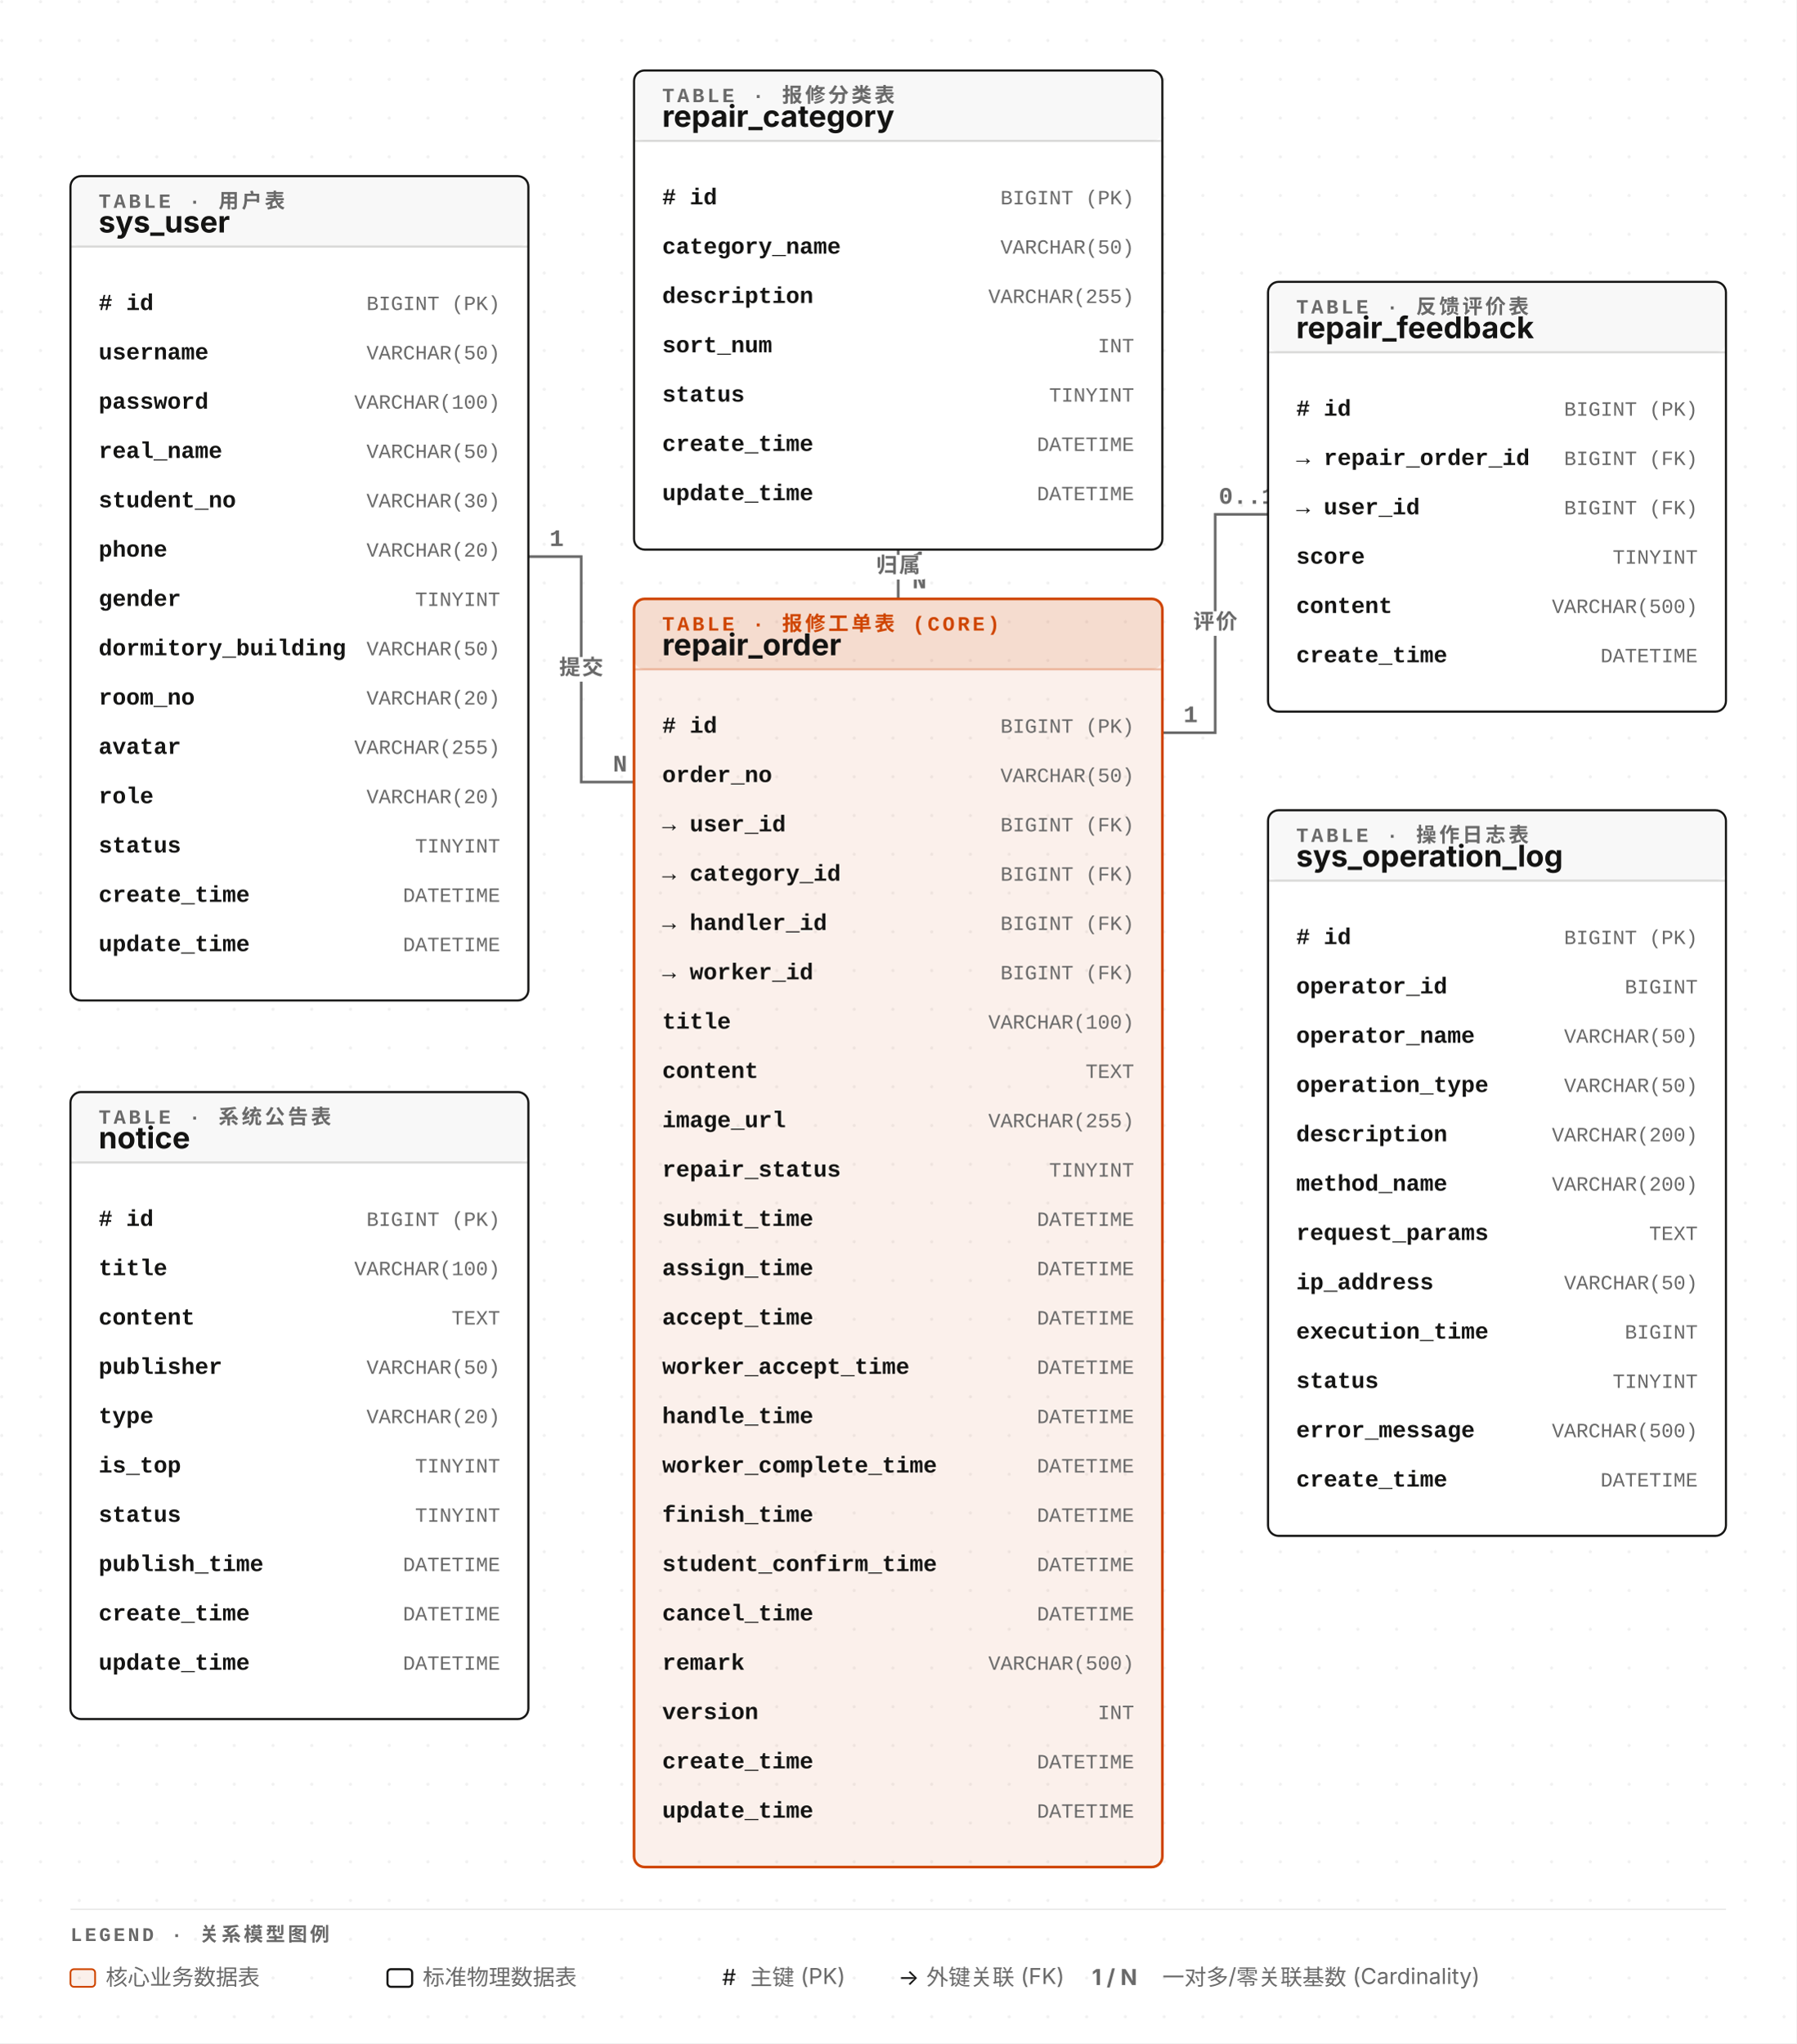
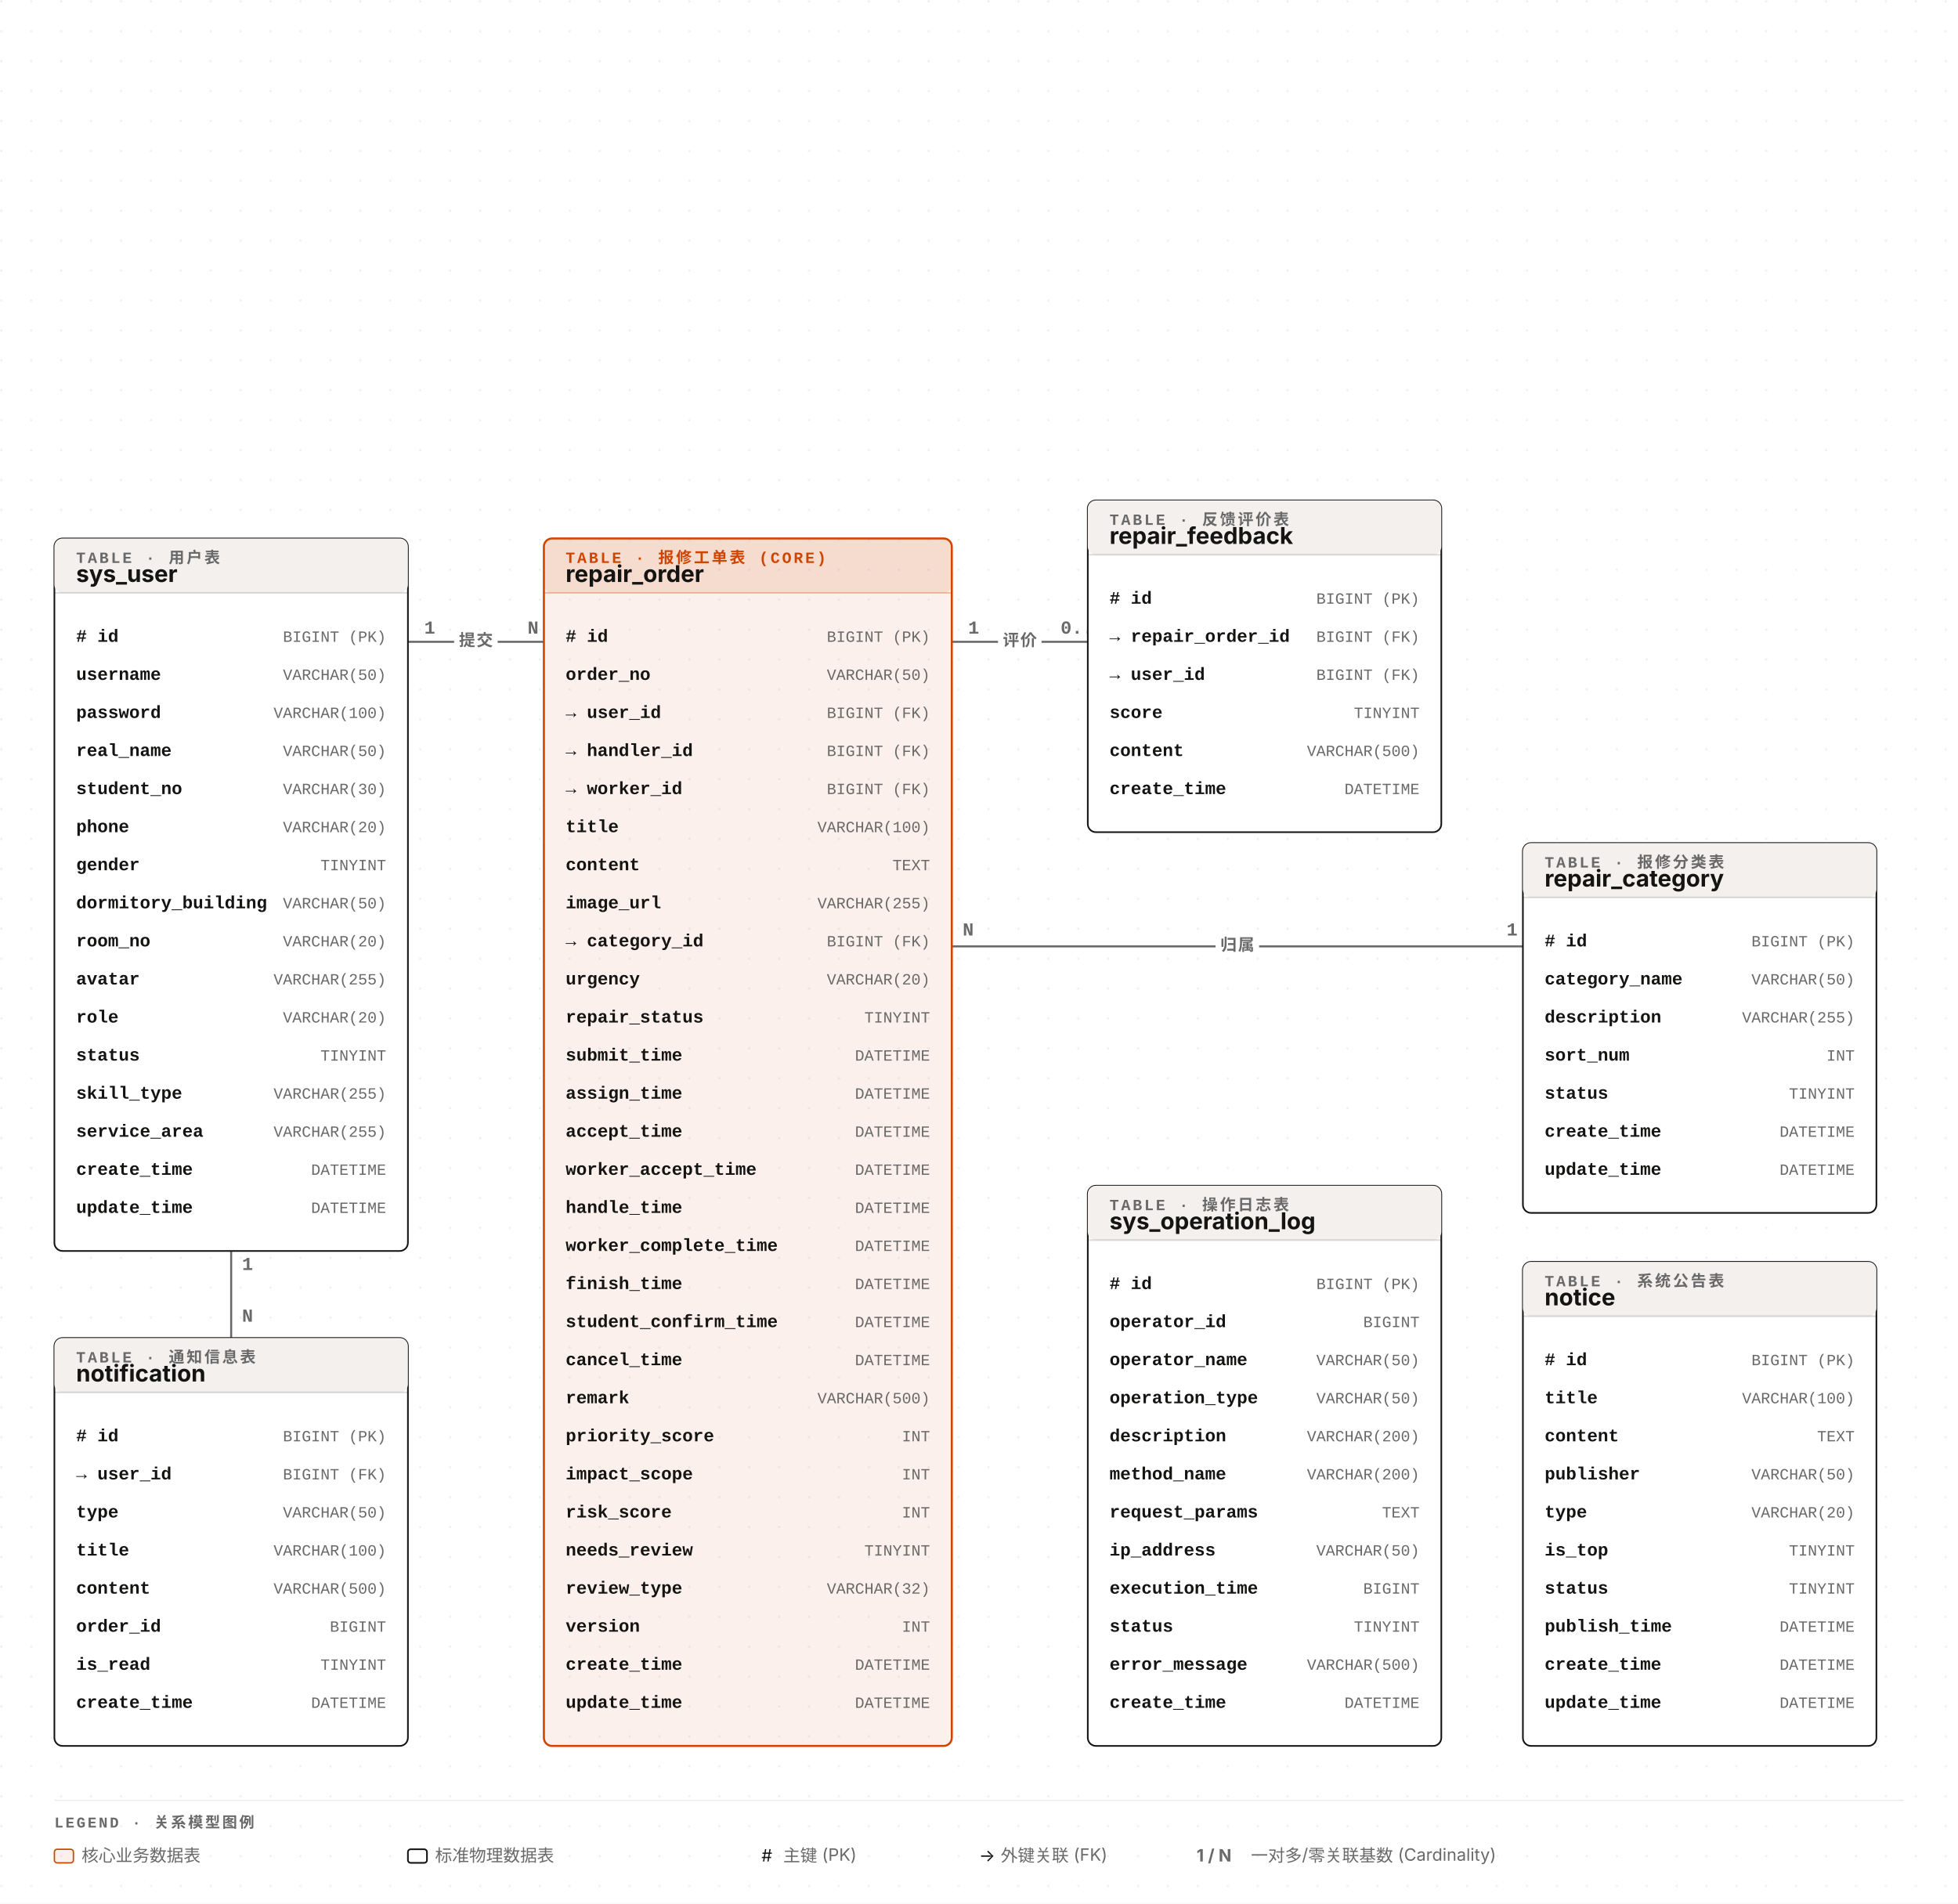
- <svg xmlns="http://www.w3.org/2000/svg" viewBox="0 0 1020 1160" width="100%" height="100%">
+ <svg xmlns="http://www.w3.org/2000/svg" viewBox="0 0 1440 1400" width="100%" height="100%">
  <style>
    .eyebrow-text { font-family: Consolas, 'Courier New', monospace; font-size: 11.5px; font-weight: bold; letter-spacing: 0.14em; text-transform: uppercase; }
    .entity-title { font-family: 'Microsoft YaHei', -apple-system, sans-serif; font-size: 17px; font-weight: bold; }
    .field-name { font-family: Consolas, 'Courier New', monospace; font-size: 13px; font-weight: bold; }
    .field-type { font-family: Consolas, 'Courier New', monospace; font-size: 11.5px; }
    .cardinality-text { font-family: Consolas, 'Courier New', monospace; font-size: 13.5px; font-weight: bold; }
    .relation-label { font-family: Consolas, 'Courier New', monospace; font-size: 12px; font-weight: bold; letter-spacing: 0.08em; }
    .legend-title { font-family: Consolas, 'Courier New', monospace; font-size: 11px; font-weight: bold; letter-spacing: 0.14em; }
    .legend-text { font-family: 'Microsoft YaHei', -apple-system, sans-serif; font-size: 12.5px; }
  </style>
  <defs>
    <pattern id="dots" width="22" height="22" patternUnits="userSpaceOnUse">
      <circle cx="1" cy="1" r="0.9" fill="rgba(20,20,19,0.06)" />
    </pattern>
  </defs>
  <rect width="100%" height="100%" fill="#FFFFFF" />
  <rect width="100%" height="100%" fill="url(#dots)" />
-   <line x1="510" y1="312" x2="510" y2="340" stroke="#696969" stroke-width="1.5" />
-   <path d="M 300,316 L 330,316 L 330,444 L 360,444" fill="none" stroke="#696969" stroke-width="1.5" />
-   <path d="M 660,416 L 690,416 L 690,292 L 720,292" fill="none" stroke="#696969" stroke-width="1.5" />
-   <text class="cardinality-text" x="518" y="322" fill="#696969">1</text>
-   <text class="cardinality-text" x="518" y="334" fill="#696969">N</text>
-   <text class="cardinality-text" x="312" y="310" fill="#696969">1</text>
-   <text class="cardinality-text" x="348" y="438" fill="#696969">N</text>
-   <text class="cardinality-text" x="672" y="410" fill="#696969">1</text>
-   <text class="cardinality-text" x="692" y="286" fill="#696969">0..1</text>
-   <rect x="494" y="315" width="32" height="14" rx="2" fill="#FFFFFF" />
-   <text class="relation-label" x="510" y="325" fill="#696969" text-anchor="middle">归属</text>
-   <rect x="314" y="373" width="32" height="14" rx="2" fill="#FFFFFF" />
-   <text class="relation-label" x="330" y="383" fill="#696969" text-anchor="middle">提交</text>
-   <rect x="674" y="347" width="32" height="14" rx="2" fill="#FFFFFF" />
-   <text class="relation-label" x="690" y="357" fill="#696969" text-anchor="middle">评价</text>
-   <rect x="40" y="100" width="260" height="468" rx="6" fill="#ffffff" stroke="#141413" stroke-width="1.2" />
-   <rect x="40" y="100" width="260" height="40" rx="6" fill="rgba(20,20,19,0.03)" stroke="none" />
-   <line x1="40" y1="140" x2="300" y2="140" stroke="rgba(20,20,19,0.15)" stroke-width="1.2" />
-   <text class="eyebrow-text" x="56" y="118" fill="#696969">TABLE · 用户表</text>
-   <text class="entity-title" x="56" y="132" fill="#141413">sys_user</text>
-   <text class="field-name" x="56" y="176" fill="#141413"># id</text>
-   <text class="field-type" x="284" y="176" fill="#696969" text-anchor="end">BIGINT (PK)</text>
-   <text class="field-name" x="56" y="204" fill="#141413">username</text>
-   <text class="field-type" x="284" y="204" fill="#696969" text-anchor="end">VARCHAR(50)</text>
-   <text class="field-name" x="56" y="232" fill="#141413">password</text>
-   <text class="field-type" x="284" y="232" fill="#696969" text-anchor="end">VARCHAR(100)</text>
-   <text class="field-name" x="56" y="260" fill="#141413">real_name</text>
-   <text class="field-type" x="284" y="260" fill="#696969" text-anchor="end">VARCHAR(50)</text>
-   <text class="field-name" x="56" y="288" fill="#141413">student_no</text>
-   <text class="field-type" x="284" y="288" fill="#696969" text-anchor="end">VARCHAR(30)</text>
-   <text class="field-name" x="56" y="316" fill="#141413">phone</text>
-   <text class="field-type" x="284" y="316" fill="#696969" text-anchor="end">VARCHAR(20)</text>
-   <text class="field-name" x="56" y="344" fill="#141413">gender</text>
-   <text class="field-type" x="284" y="344" fill="#696969" text-anchor="end">TINYINT</text>
-   <text class="field-name" x="56" y="372" fill="#141413">dormitory_building</text>
-   <text class="field-type" x="284" y="372" fill="#696969" text-anchor="end">VARCHAR(50)</text>
-   <text class="field-name" x="56" y="400" fill="#141413">room_no</text>
-   <text class="field-type" x="284" y="400" fill="#696969" text-anchor="end">VARCHAR(20)</text>
-   <text class="field-name" x="56" y="428" fill="#141413">avatar</text>
-   <text class="field-type" x="284" y="428" fill="#696969" text-anchor="end">VARCHAR(255)</text>
-   <text class="field-name" x="56" y="456" fill="#141413">role</text>
-   <text class="field-type" x="284" y="456" fill="#696969" text-anchor="end">VARCHAR(20)</text>
-   <text class="field-name" x="56" y="484" fill="#141413">status</text>
-   <text class="field-type" x="284" y="484" fill="#696969" text-anchor="end">TINYINT</text>
-   <text class="field-name" x="56" y="512" fill="#141413">create_time</text>
-   <text class="field-type" x="284" y="512" fill="#696969" text-anchor="end">DATETIME</text>
-   <text class="field-name" x="56" y="540" fill="#141413">update_time</text>
-   <text class="field-type" x="284" y="540" fill="#696969" text-anchor="end">DATETIME</text>
-   <rect x="360" y="340" width="300" height="720" rx="6" fill="rgba(207,69,0,0.08)" stroke="#CF4500" stroke-width="1.5" />
-   <rect x="360" y="340" width="300" height="40" rx="6" fill="rgba(207,69,0,0.12)" stroke="none" />
-   <line x1="360" y1="380" x2="660" y2="380" stroke="rgba(207,69,0,0.30)" stroke-width="1.2" />
-   <text class="eyebrow-text" x="376" y="358" fill="#CF4500">TABLE · 报修工单表 (CORE)</text>
-   <text class="entity-title" x="376" y="372" fill="#141413">repair_order</text>
-   <text class="field-name" x="376" y="416" fill="#141413"># id</text>
-   <text class="field-type" x="644" y="416" fill="#696969" text-anchor="end">BIGINT (PK)</text>
-   <text class="field-name" x="376" y="444" fill="#141413">order_no</text>
-   <text class="field-type" x="644" y="444" fill="#696969" text-anchor="end">VARCHAR(50)</text>
-   <text class="field-name" x="376" y="472" fill="#141413">→ user_id</text>
-   <text class="field-type" x="644" y="472" fill="#696969" text-anchor="end">BIGINT (FK)</text>
-   <text class="field-name" x="376" y="500" fill="#141413">→ category_id</text>
-   <text class="field-type" x="644" y="500" fill="#696969" text-anchor="end">BIGINT (FK)</text>
-   <text class="field-name" x="376" y="528" fill="#141413">→ handler_id</text>
-   <text class="field-type" x="644" y="528" fill="#696969" text-anchor="end">BIGINT (FK)</text>
-   <text class="field-name" x="376" y="556" fill="#141413">→ worker_id</text>
-   <text class="field-type" x="644" y="556" fill="#696969" text-anchor="end">BIGINT (FK)</text>
-   <text class="field-name" x="376" y="584" fill="#141413">title</text>
-   <text class="field-type" x="644" y="584" fill="#696969" text-anchor="end">VARCHAR(100)</text>
-   <text class="field-name" x="376" y="612" fill="#141413">content</text>
-   <text class="field-type" x="644" y="612" fill="#696969" text-anchor="end">TEXT</text>
-   <text class="field-name" x="376" y="640" fill="#141413">image_url</text>
-   <text class="field-type" x="644" y="640" fill="#696969" text-anchor="end">VARCHAR(255)</text>
-   <text class="field-name" x="376" y="668" fill="#141413">repair_status</text>
-   <text class="field-type" x="644" y="668" fill="#696969" text-anchor="end">TINYINT</text>
-   <text class="field-name" x="376" y="696" fill="#141413">submit_time</text>
-   <text class="field-type" x="644" y="696" fill="#696969" text-anchor="end">DATETIME</text>
-   <text class="field-name" x="376" y="724" fill="#141413">assign_time</text>
-   <text class="field-type" x="644" y="724" fill="#696969" text-anchor="end">DATETIME</text>
-   <text class="field-name" x="376" y="752" fill="#141413">accept_time</text>
-   <text class="field-type" x="644" y="752" fill="#696969" text-anchor="end">DATETIME</text>
-   <text class="field-name" x="376" y="780" fill="#141413">worker_accept_time</text>
-   <text class="field-type" x="644" y="780" fill="#696969" text-anchor="end">DATETIME</text>
-   <text class="field-name" x="376" y="808" fill="#141413">handle_time</text>
-   <text class="field-type" x="644" y="808" fill="#696969" text-anchor="end">DATETIME</text>
-   <text class="field-name" x="376" y="836" fill="#141413">worker_complete_time</text>
-   <text class="field-type" x="644" y="836" fill="#696969" text-anchor="end">DATETIME</text>
-   <text class="field-name" x="376" y="864" fill="#141413">finish_time</text>
-   <text class="field-type" x="644" y="864" fill="#696969" text-anchor="end">DATETIME</text>
-   <text class="field-name" x="376" y="892" fill="#141413">student_confirm_time</text>
-   <text class="field-type" x="644" y="892" fill="#696969" text-anchor="end">DATETIME</text>
-   <text class="field-name" x="376" y="920" fill="#141413">cancel_time</text>
-   <text class="field-type" x="644" y="920" fill="#696969" text-anchor="end">DATETIME</text>
-   <text class="field-name" x="376" y="948" fill="#141413">remark</text>
-   <text class="field-type" x="644" y="948" fill="#696969" text-anchor="end">VARCHAR(500)</text>
-   <text class="field-name" x="376" y="976" fill="#141413">version</text>
-   <text class="field-type" x="644" y="976" fill="#696969" text-anchor="end">INT</text>
-   <text class="field-name" x="376" y="1004" fill="#141413">create_time</text>
-   <text class="field-type" x="644" y="1004" fill="#696969" text-anchor="end">DATETIME</text>
-   <text class="field-name" x="376" y="1032" fill="#141413">update_time</text>
-   <text class="field-type" x="644" y="1032" fill="#696969" text-anchor="end">DATETIME</text>
-   <rect x="360" y="40" width="300" height="272" rx="6" fill="#ffffff" stroke="#141413" stroke-width="1.2" />
-   <rect x="360" y="40" width="300" height="40" rx="6" fill="rgba(20,20,19,0.03)" stroke="none" />
-   <line x1="360" y1="80" x2="660" y2="80" stroke="rgba(20,20,19,0.15)" stroke-width="1.2" />
-   <text class="eyebrow-text" x="376" y="58" fill="#696969">TABLE · 报修分类表</text>
-   <text class="entity-title" x="376" y="72" fill="#141413">repair_category</text>
-   <text class="field-name" x="376" y="116" fill="#141413"># id</text>
-   <text class="field-type" x="644" y="116" fill="#696969" text-anchor="end">BIGINT (PK)</text>
-   <text class="field-name" x="376" y="144" fill="#141413">category_name</text>
-   <text class="field-type" x="644" y="144" fill="#696969" text-anchor="end">VARCHAR(50)</text>
-   <text class="field-name" x="376" y="172" fill="#141413">description</text>
-   <text class="field-type" x="644" y="172" fill="#696969" text-anchor="end">VARCHAR(255)</text>
-   <text class="field-name" x="376" y="200" fill="#141413">sort_num</text>
-   <text class="field-type" x="644" y="200" fill="#696969" text-anchor="end">INT</text>
-   <text class="field-name" x="376" y="228" fill="#141413">status</text>
-   <text class="field-type" x="644" y="228" fill="#696969" text-anchor="end">TINYINT</text>
-   <text class="field-name" x="376" y="256" fill="#141413">create_time</text>
-   <text class="field-type" x="644" y="256" fill="#696969" text-anchor="end">DATETIME</text>
-   <text class="field-name" x="376" y="284" fill="#141413">update_time</text>
-   <text class="field-type" x="644" y="284" fill="#696969" text-anchor="end">DATETIME</text>
-   <rect x="720" y="160" width="260" height="244" rx="6" fill="#ffffff" stroke="#141413" stroke-width="1.2" />
-   <rect x="720" y="160" width="260" height="40" rx="6" fill="rgba(20,20,19,0.03)" stroke="none" />
-   <line x1="720" y1="200" x2="980" y2="200" stroke="rgba(20,20,19,0.15)" stroke-width="1.2" />
-   <text class="eyebrow-text" x="736" y="178" fill="#696969">TABLE · 反馈评价表</text>
-   <text class="entity-title" x="736" y="192" fill="#141413">repair_feedback</text>
-   <text class="field-name" x="736" y="236" fill="#141413"># id</text>
-   <text class="field-type" x="964" y="236" fill="#696969" text-anchor="end">BIGINT (PK)</text>
-   <text class="field-name" x="736" y="264" fill="#141413">→ repair_order_id</text>
-   <text class="field-type" x="964" y="264" fill="#696969" text-anchor="end">BIGINT (FK)</text>
-   <text class="field-name" x="736" y="292" fill="#141413">→ user_id</text>
-   <text class="field-type" x="964" y="292" fill="#696969" text-anchor="end">BIGINT (FK)</text>
-   <text class="field-name" x="736" y="320" fill="#141413">score</text>
-   <text class="field-type" x="964" y="320" fill="#696969" text-anchor="end">TINYINT</text>
-   <text class="field-name" x="736" y="348" fill="#141413">content</text>
-   <text class="field-type" x="964" y="348" fill="#696969" text-anchor="end">VARCHAR(500)</text>
-   <text class="field-name" x="736" y="376" fill="#141413">create_time</text>
-   <text class="field-type" x="964" y="376" fill="#696969" text-anchor="end">DATETIME</text>
-   <rect x="40" y="620" width="260" height="356" rx="6" fill="#ffffff" stroke="#141413" stroke-width="1.2" />
-   <rect x="40" y="620" width="260" height="40" rx="6" fill="rgba(20,20,19,0.03)" stroke="none" />
-   <line x1="40" y1="660" x2="300" y2="660" stroke="rgba(20,20,19,0.15)" stroke-width="1.2" />
-   <text class="eyebrow-text" x="56" y="638" fill="#696969">TABLE · 系统公告表</text>
-   <text class="entity-title" x="56" y="652" fill="#141413">notice</text>
-   <text class="field-name" x="56" y="696" fill="#141413"># id</text>
-   <text class="field-type" x="284" y="696" fill="#696969" text-anchor="end">BIGINT (PK)</text>
-   <text class="field-name" x="56" y="724" fill="#141413">title</text>
-   <text class="field-type" x="284" y="724" fill="#696969" text-anchor="end">VARCHAR(100)</text>
-   <text class="field-name" x="56" y="752" fill="#141413">content</text>
-   <text class="field-type" x="284" y="752" fill="#696969" text-anchor="end">TEXT</text>
-   <text class="field-name" x="56" y="780" fill="#141413">publisher</text>
-   <text class="field-type" x="284" y="780" fill="#696969" text-anchor="end">VARCHAR(50)</text>
-   <text class="field-name" x="56" y="808" fill="#141413">type</text>
-   <text class="field-type" x="284" y="808" fill="#696969" text-anchor="end">VARCHAR(20)</text>
-   <text class="field-name" x="56" y="836" fill="#141413">is_top</text>
-   <text class="field-type" x="284" y="836" fill="#696969" text-anchor="end">TINYINT</text>
-   <text class="field-name" x="56" y="864" fill="#141413">status</text>
-   <text class="field-type" x="284" y="864" fill="#696969" text-anchor="end">TINYINT</text>
-   <text class="field-name" x="56" y="892" fill="#141413">publish_time</text>
+   <line x1="1120" y1="696" x2="700" y2="696" stroke="#696969" stroke-width="1.5" />
+   <line x1="300" y1="472" x2="400" y2="472" stroke="#696969" stroke-width="1.5" />
+   <line x1="800" y1="472" x2="700" y2="472" stroke="#696969" stroke-width="1.5" />
+   <line x1="170" y1="920" x2="170" y2="984" stroke="#696969" stroke-width="1.5" />
+   <text class="cardinality-text" x="1108" y="688" fill="#696969">1</text>
+   <text class="cardinality-text" x="708" y="688" fill="#696969">N</text>
+   <text class="cardinality-text" x="312" y="466" fill="#696969">1</text>
+   <text class="cardinality-text" x="388" y="466" fill="#696969">N</text>
+   <text class="cardinality-text" x="712" y="466" fill="#696969">1</text>
+   <text class="cardinality-text" x="780" y="466" fill="#696969">0..1</text>
+   <text class="cardinality-text" x="178" y="934" fill="#696969">1</text>
+   <text class="cardinality-text" x="178" y="972" fill="#696969">N</text>
+   <rect x="894" y="689" width="32" height="14" rx="2" fill="#FFFFFF" />
+   <text class="relation-label" x="910" y="699" fill="#696969" text-anchor="middle">归属</text>
+   <rect x="334" y="465" width="32" height="14" rx="2" fill="#FFFFFF" />
+   <text class="relation-label" x="350" y="475" fill="#696969" text-anchor="middle">提交</text>
+   <rect x="734" y="465" width="32" height="14" rx="2" fill="#FFFFFF" />
+   <text class="relation-label" x="750" y="475" fill="#696969" text-anchor="middle">评价</text>
+   <rect x="154" y="897" width="32" height="14" rx="2" fill="#FFFFFF" />
+   <text class="relation-label" x="170" y="907" fill="#696969" text-anchor="middle">通知</text>
+   <rect x="40" y="396" width="260" height="524" rx="6" fill="#ffffff" stroke="#141413" stroke-width="1.2" />
+   <rect x="40" y="396" width="260" height="40" rx="6" fill="#F3F0EE" stroke="none" />
+   <line x1="40" y1="436" x2="300" y2="436" stroke="rgba(20,20,19,0.15)" stroke-width="1.2" />
+   <text class="eyebrow-text" x="56" y="414" fill="#696969">TABLE · 用户表</text>
+   <text class="entity-title" x="56" y="428" fill="#141413">sys_user</text>
+   <text class="field-name" x="56" y="472" fill="#141413"># id</text>
+   <text class="field-type" x="284" y="472" fill="#696969" text-anchor="end">BIGINT (PK)</text>
+   <text class="field-name" x="56" y="500" fill="#141413">username</text>
+   <text class="field-type" x="284" y="500" fill="#696969" text-anchor="end">VARCHAR(50)</text>
+   <text class="field-name" x="56" y="528" fill="#141413">password</text>
+   <text class="field-type" x="284" y="528" fill="#696969" text-anchor="end">VARCHAR(100)</text>
+   <text class="field-name" x="56" y="556" fill="#141413">real_name</text>
+   <text class="field-type" x="284" y="556" fill="#696969" text-anchor="end">VARCHAR(50)</text>
+   <text class="field-name" x="56" y="584" fill="#141413">student_no</text>
+   <text class="field-type" x="284" y="584" fill="#696969" text-anchor="end">VARCHAR(30)</text>
+   <text class="field-name" x="56" y="612" fill="#141413">phone</text>
+   <text class="field-type" x="284" y="612" fill="#696969" text-anchor="end">VARCHAR(20)</text>
+   <text class="field-name" x="56" y="640" fill="#141413">gender</text>
+   <text class="field-type" x="284" y="640" fill="#696969" text-anchor="end">TINYINT</text>
+   <text class="field-name" x="56" y="668" fill="#141413">dormitory_building</text>
+   <text class="field-type" x="284" y="668" fill="#696969" text-anchor="end">VARCHAR(50)</text>
+   <text class="field-name" x="56" y="696" fill="#141413">room_no</text>
+   <text class="field-type" x="284" y="696" fill="#696969" text-anchor="end">VARCHAR(20)</text>
+   <text class="field-name" x="56" y="724" fill="#141413">avatar</text>
+   <text class="field-type" x="284" y="724" fill="#696969" text-anchor="end">VARCHAR(255)</text>
+   <text class="field-name" x="56" y="752" fill="#141413">role</text>
+   <text class="field-type" x="284" y="752" fill="#696969" text-anchor="end">VARCHAR(20)</text>
+   <text class="field-name" x="56" y="780" fill="#141413">status</text>
+   <text class="field-type" x="284" y="780" fill="#696969" text-anchor="end">TINYINT</text>
+   <text class="field-name" x="56" y="808" fill="#141413">skill_type</text>
+   <text class="field-type" x="284" y="808" fill="#696969" text-anchor="end">VARCHAR(255)</text>
+   <text class="field-name" x="56" y="836" fill="#141413">service_area</text>
+   <text class="field-type" x="284" y="836" fill="#696969" text-anchor="end">VARCHAR(255)</text>
+   <text class="field-name" x="56" y="864" fill="#141413">create_time</text>
+   <text class="field-type" x="284" y="864" fill="#696969" text-anchor="end">DATETIME</text>
+   <text class="field-name" x="56" y="892" fill="#141413">update_time</text>
  <text class="field-type" x="284" y="892" fill="#696969" text-anchor="end">DATETIME</text>
-   <text class="field-name" x="56" y="920" fill="#141413">create_time</text>
-   <text class="field-type" x="284" y="920" fill="#696969" text-anchor="end">DATETIME</text>
-   <text class="field-name" x="56" y="948" fill="#141413">update_time</text>
-   <text class="field-type" x="284" y="948" fill="#696969" text-anchor="end">DATETIME</text>
-   <rect x="720" y="460" width="260" height="412" rx="6" fill="#ffffff" stroke="#141413" stroke-width="1.2" />
-   <rect x="720" y="460" width="260" height="40" rx="6" fill="rgba(20,20,19,0.03)" stroke="none" />
-   <line x1="720" y1="500" x2="980" y2="500" stroke="rgba(20,20,19,0.15)" stroke-width="1.2" />
-   <text class="eyebrow-text" x="736" y="478" fill="#696969">TABLE · 操作日志表</text>
-   <text class="entity-title" x="736" y="492" fill="#141413">sys_operation_log</text>
-   <text class="field-name" x="736" y="536" fill="#141413"># id</text>
-   <text class="field-type" x="964" y="536" fill="#696969" text-anchor="end">BIGINT (PK)</text>
-   <text class="field-name" x="736" y="564" fill="#141413">operator_id</text>
-   <text class="field-type" x="964" y="564" fill="#696969" text-anchor="end">BIGINT</text>
-   <text class="field-name" x="736" y="592" fill="#141413">operator_name</text>
-   <text class="field-type" x="964" y="592" fill="#696969" text-anchor="end">VARCHAR(50)</text>
-   <text class="field-name" x="736" y="620" fill="#141413">operation_type</text>
-   <text class="field-type" x="964" y="620" fill="#696969" text-anchor="end">VARCHAR(50)</text>
-   <text class="field-name" x="736" y="648" fill="#141413">description</text>
-   <text class="field-type" x="964" y="648" fill="#696969" text-anchor="end">VARCHAR(200)</text>
-   <text class="field-name" x="736" y="676" fill="#141413">method_name</text>
-   <text class="field-type" x="964" y="676" fill="#696969" text-anchor="end">VARCHAR(200)</text>
-   <text class="field-name" x="736" y="704" fill="#141413">request_params</text>
-   <text class="field-type" x="964" y="704" fill="#696969" text-anchor="end">TEXT</text>
-   <text class="field-name" x="736" y="732" fill="#141413">ip_address</text>
-   <text class="field-type" x="964" y="732" fill="#696969" text-anchor="end">VARCHAR(50)</text>
-   <text class="field-name" x="736" y="760" fill="#141413">execution_time</text>
-   <text class="field-type" x="964" y="760" fill="#696969" text-anchor="end">BIGINT</text>
-   <text class="field-name" x="736" y="788" fill="#141413">status</text>
-   <text class="field-type" x="964" y="788" fill="#696969" text-anchor="end">TINYINT</text>
-   <text class="field-name" x="736" y="816" fill="#141413">error_message</text>
-   <text class="field-type" x="964" y="816" fill="#696969" text-anchor="end">VARCHAR(500)</text>
-   <text class="field-name" x="736" y="844" fill="#141413">create_time</text>
-   <text class="field-type" x="964" y="844" fill="#696969" text-anchor="end">DATETIME</text>
-   <line x1="40" y1="1084" x2="980" y2="1084" stroke="rgba(20,20,19,0.10)" stroke-width="0.8" />
-   <text class="legend-title" x="40" y="1102" fill="#696969">LEGEND · 关系模型图例</text>
-   <rect x="40" y="1118" width="14" height="10" rx="2" fill="rgba(207,69,0,0.08)" stroke="#CF4500" stroke-width="1" />
-   <text class="legend-text" x="60" y="1127" fill="#696969">核心业务数据表</text>
-   <rect x="220" y="1118" width="14" height="10" rx="2" fill="#ffffff" stroke="#141413" stroke-width="1.2" />
-   <text class="legend-text" x="240" y="1127" fill="#696969">标准物理数据表</text>
-   <text class="legend-text" x="410" y="1127" fill="#141413" font-family="Consolas, 'Courier New', monospace">#</text>
-   <text class="legend-text" x="426" y="1127" fill="#696969">主键 (PK)</text>
-   <text class="legend-text" x="510" y="1127" fill="#141413" font-family="Consolas, 'Courier New', monospace">→</text>
-   <text class="legend-text" x="526" y="1127" fill="#696969">外键关联 (FK)</text>
-   <text class="legend-text" x="620" y="1127" fill="#696969" font-family="Consolas, 'Courier New', monospace" font-weight="bold">1 / N</text>
-   <text class="legend-text" x="660" y="1127" fill="#696969">一对多/零关联基数 (Cardinality)</text>
+   <rect x="40" y="984" width="260" height="300" rx="6" fill="#ffffff" stroke="#141413" stroke-width="1.2" />
+   <rect x="40" y="984" width="260" height="40" rx="6" fill="#F3F0EE" stroke="none" />
+   <line x1="40" y1="1024" x2="300" y2="1024" stroke="rgba(20,20,19,0.15)" stroke-width="1.2" />
+   <text class="eyebrow-text" x="56" y="1002" fill="#696969">TABLE · 通知信息表</text>
+   <text class="entity-title" x="56" y="1016" fill="#141413">notification</text>
+   <text class="field-name" x="56" y="1060" fill="#141413"># id</text>
+   <text class="field-type" x="284" y="1060" fill="#696969" text-anchor="end">BIGINT (PK)</text>
+   <text class="field-name" x="56" y="1088" fill="#141413">→ user_id</text>
+   <text class="field-type" x="284" y="1088" fill="#696969" text-anchor="end">BIGINT (FK)</text>
+   <text class="field-name" x="56" y="1116" fill="#141413">type</text>
+   <text class="field-type" x="284" y="1116" fill="#696969" text-anchor="end">VARCHAR(50)</text>
+   <text class="field-name" x="56" y="1144" fill="#141413">title</text>
+   <text class="field-type" x="284" y="1144" fill="#696969" text-anchor="end">VARCHAR(100)</text>
+   <text class="field-name" x="56" y="1172" fill="#141413">content</text>
+   <text class="field-type" x="284" y="1172" fill="#696969" text-anchor="end">VARCHAR(500)</text>
+   <text class="field-name" x="56" y="1200" fill="#141413">order_id</text>
+   <text class="field-type" x="284" y="1200" fill="#696969" text-anchor="end">BIGINT</text>
+   <text class="field-name" x="56" y="1228" fill="#141413">is_read</text>
+   <text class="field-type" x="284" y="1228" fill="#696969" text-anchor="end">TINYINT</text>
+   <text class="field-name" x="56" y="1256" fill="#141413">create_time</text>
+   <text class="field-type" x="284" y="1256" fill="#696969" text-anchor="end">DATETIME</text>
+   <rect x="400" y="396" width="300" height="888" rx="6" fill="rgba(207,69,0,0.08)" stroke="#CF4500" stroke-width="1.5" />
+   <rect x="400" y="396" width="300" height="40" rx="6" fill="rgba(207,69,0,0.12)" stroke="none" />
+   <line x1="400" y1="436" x2="700" y2="436" stroke="rgba(207,69,0,0.30)" stroke-width="1.2" />
+   <text class="eyebrow-text" x="416" y="414" fill="#CF4500">TABLE · 报修工单表 (CORE)</text>
+   <text class="entity-title" x="416" y="428" fill="#141413">repair_order</text>
+   <text class="field-name" x="416" y="472" fill="#141413"># id</text>
+   <text class="field-type" x="684" y="472" fill="#696969" text-anchor="end">BIGINT (PK)</text>
+   <text class="field-name" x="416" y="500" fill="#141413">order_no</text>
+   <text class="field-type" x="684" y="500" fill="#696969" text-anchor="end">VARCHAR(50)</text>
+   <text class="field-name" x="416" y="528" fill="#141413">→ user_id</text>
+   <text class="field-type" x="684" y="528" fill="#696969" text-anchor="end">BIGINT (FK)</text>
+   <text class="field-name" x="416" y="556" fill="#141413">→ handler_id</text>
+   <text class="field-type" x="684" y="556" fill="#696969" text-anchor="end">BIGINT (FK)</text>
+   <text class="field-name" x="416" y="584" fill="#141413">→ worker_id</text>
+   <text class="field-type" x="684" y="584" fill="#696969" text-anchor="end">BIGINT (FK)</text>
+   <text class="field-name" x="416" y="612" fill="#141413">title</text>
+   <text class="field-type" x="684" y="612" fill="#696969" text-anchor="end">VARCHAR(100)</text>
+   <text class="field-name" x="416" y="640" fill="#141413">content</text>
+   <text class="field-type" x="684" y="640" fill="#696969" text-anchor="end">TEXT</text>
+   <text class="field-name" x="416" y="668" fill="#141413">image_url</text>
+   <text class="field-type" x="684" y="668" fill="#696969" text-anchor="end">VARCHAR(255)</text>
+   <text class="field-name" x="416" y="696" fill="#141413">→ category_id</text>
+   <text class="field-type" x="684" y="696" fill="#696969" text-anchor="end">BIGINT (FK)</text>
+   <text class="field-name" x="416" y="724" fill="#141413">urgency</text>
+   <text class="field-type" x="684" y="724" fill="#696969" text-anchor="end">VARCHAR(20)</text>
+   <text class="field-name" x="416" y="752" fill="#141413">repair_status</text>
+   <text class="field-type" x="684" y="752" fill="#696969" text-anchor="end">TINYINT</text>
+   <text class="field-name" x="416" y="780" fill="#141413">submit_time</text>
+   <text class="field-type" x="684" y="780" fill="#696969" text-anchor="end">DATETIME</text>
+   <text class="field-name" x="416" y="808" fill="#141413">assign_time</text>
+   <text class="field-type" x="684" y="808" fill="#696969" text-anchor="end">DATETIME</text>
+   <text class="field-name" x="416" y="836" fill="#141413">accept_time</text>
+   <text class="field-type" x="684" y="836" fill="#696969" text-anchor="end">DATETIME</text>
+   <text class="field-name" x="416" y="864" fill="#141413">worker_accept_time</text>
+   <text class="field-type" x="684" y="864" fill="#696969" text-anchor="end">DATETIME</text>
+   <text class="field-name" x="416" y="892" fill="#141413">handle_time</text>
+   <text class="field-type" x="684" y="892" fill="#696969" text-anchor="end">DATETIME</text>
+   <text class="field-name" x="416" y="920" fill="#141413">worker_complete_time</text>
+   <text class="field-type" x="684" y="920" fill="#696969" text-anchor="end">DATETIME</text>
+   <text class="field-name" x="416" y="948" fill="#141413">finish_time</text>
+   <text class="field-type" x="684" y="948" fill="#696969" text-anchor="end">DATETIME</text>
+   <text class="field-name" x="416" y="976" fill="#141413">student_confirm_time</text>
+   <text class="field-type" x="684" y="976" fill="#696969" text-anchor="end">DATETIME</text>
+   <text class="field-name" x="416" y="1004" fill="#141413">cancel_time</text>
+   <text class="field-type" x="684" y="1004" fill="#696969" text-anchor="end">DATETIME</text>
+   <text class="field-name" x="416" y="1032" fill="#141413">remark</text>
+   <text class="field-type" x="684" y="1032" fill="#696969" text-anchor="end">VARCHAR(500)</text>
+   <text class="field-name" x="416" y="1060" fill="#141413">priority_score</text>
+   <text class="field-type" x="684" y="1060" fill="#696969" text-anchor="end">INT</text>
+   <text class="field-name" x="416" y="1088" fill="#141413">impact_scope</text>
+   <text class="field-type" x="684" y="1088" fill="#696969" text-anchor="end">INT</text>
+   <text class="field-name" x="416" y="1116" fill="#141413">risk_score</text>
+   <text class="field-type" x="684" y="1116" fill="#696969" text-anchor="end">INT</text>
+   <text class="field-name" x="416" y="1144" fill="#141413">needs_review</text>
+   <text class="field-type" x="684" y="1144" fill="#696969" text-anchor="end">TINYINT</text>
+   <text class="field-name" x="416" y="1172" fill="#141413">review_type</text>
+   <text class="field-type" x="684" y="1172" fill="#696969" text-anchor="end">VARCHAR(32)</text>
+   <text class="field-name" x="416" y="1200" fill="#141413">version</text>
+   <text class="field-type" x="684" y="1200" fill="#696969" text-anchor="end">INT</text>
+   <text class="field-name" x="416" y="1228" fill="#141413">create_time</text>
+   <text class="field-type" x="684" y="1228" fill="#696969" text-anchor="end">DATETIME</text>
+   <text class="field-name" x="416" y="1256" fill="#141413">update_time</text>
+   <text class="field-type" x="684" y="1256" fill="#696969" text-anchor="end">DATETIME</text>
+   <rect x="800" y="368" width="260" height="244" rx="6" fill="#ffffff" stroke="#141413" stroke-width="1.2" />
+   <rect x="800" y="368" width="260" height="40" rx="6" fill="#F3F0EE" stroke="none" />
+   <line x1="800" y1="408" x2="1060" y2="408" stroke="rgba(20,20,19,0.15)" stroke-width="1.2" />
+   <text class="eyebrow-text" x="816" y="386" fill="#696969">TABLE · 反馈评价表</text>
+   <text class="entity-title" x="816" y="400" fill="#141413">repair_feedback</text>
+   <text class="field-name" x="816" y="444" fill="#141413"># id</text>
+   <text class="field-type" x="1044" y="444" fill="#696969" text-anchor="end">BIGINT (PK)</text>
+   <text class="field-name" x="816" y="472" fill="#141413">→ repair_order_id</text>
+   <text class="field-type" x="1044" y="472" fill="#696969" text-anchor="end">BIGINT (FK)</text>
+   <text class="field-name" x="816" y="500" fill="#141413">→ user_id</text>
+   <text class="field-type" x="1044" y="500" fill="#696969" text-anchor="end">BIGINT (FK)</text>
+   <text class="field-name" x="816" y="528" fill="#141413">score</text>
+   <text class="field-type" x="1044" y="528" fill="#696969" text-anchor="end">TINYINT</text>
+   <text class="field-name" x="816" y="556" fill="#141413">content</text>
+   <text class="field-type" x="1044" y="556" fill="#696969" text-anchor="end">VARCHAR(500)</text>
+   <text class="field-name" x="816" y="584" fill="#141413">create_time</text>
+   <text class="field-type" x="1044" y="584" fill="#696969" text-anchor="end">DATETIME</text>
+   <rect x="1120" y="620" width="260" height="272" rx="6" fill="#ffffff" stroke="#141413" stroke-width="1.2" />
+   <rect x="1120" y="620" width="260" height="40" rx="6" fill="#F3F0EE" stroke="none" />
+   <line x1="1120" y1="660" x2="1380" y2="660" stroke="rgba(20,20,19,0.15)" stroke-width="1.2" />
+   <text class="eyebrow-text" x="1136" y="638" fill="#696969">TABLE · 报修分类表</text>
+   <text class="entity-title" x="1136" y="652" fill="#141413">repair_category</text>
+   <text class="field-name" x="1136" y="696" fill="#141413"># id</text>
+   <text class="field-type" x="1364" y="696" fill="#696969" text-anchor="end">BIGINT (PK)</text>
+   <text class="field-name" x="1136" y="724" fill="#141413">category_name</text>
+   <text class="field-type" x="1364" y="724" fill="#696969" text-anchor="end">VARCHAR(50)</text>
+   <text class="field-name" x="1136" y="752" fill="#141413">description</text>
+   <text class="field-type" x="1364" y="752" fill="#696969" text-anchor="end">VARCHAR(255)</text>
+   <text class="field-name" x="1136" y="780" fill="#141413">sort_num</text>
+   <text class="field-type" x="1364" y="780" fill="#696969" text-anchor="end">INT</text>
+   <text class="field-name" x="1136" y="808" fill="#141413">status</text>
+   <text class="field-type" x="1364" y="808" fill="#696969" text-anchor="end">TINYINT</text>
+   <text class="field-name" x="1136" y="836" fill="#141413">create_time</text>
+   <text class="field-type" x="1364" y="836" fill="#696969" text-anchor="end">DATETIME</text>
+   <text class="field-name" x="1136" y="864" fill="#141413">update_time</text>
+   <text class="field-type" x="1364" y="864" fill="#696969" text-anchor="end">DATETIME</text>
+   <rect x="800" y="872" width="260" height="412" rx="6" fill="#ffffff" stroke="#141413" stroke-width="1.2" />
+   <rect x="800" y="872" width="260" height="40" rx="6" fill="#F3F0EE" stroke="none" />
+   <line x1="800" y1="912" x2="1060" y2="912" stroke="rgba(20,20,19,0.15)" stroke-width="1.2" />
+   <text class="eyebrow-text" x="816" y="890" fill="#696969">TABLE · 操作日志表</text>
+   <text class="entity-title" x="816" y="904" fill="#141413">sys_operation_log</text>
+   <text class="field-name" x="816" y="948" fill="#141413"># id</text>
+   <text class="field-type" x="1044" y="948" fill="#696969" text-anchor="end">BIGINT (PK)</text>
+   <text class="field-name" x="816" y="976" fill="#141413">operator_id</text>
+   <text class="field-type" x="1044" y="976" fill="#696969" text-anchor="end">BIGINT</text>
+   <text class="field-name" x="816" y="1004" fill="#141413">operator_name</text>
+   <text class="field-type" x="1044" y="1004" fill="#696969" text-anchor="end">VARCHAR(50)</text>
+   <text class="field-name" x="816" y="1032" fill="#141413">operation_type</text>
+   <text class="field-type" x="1044" y="1032" fill="#696969" text-anchor="end">VARCHAR(50)</text>
+   <text class="field-name" x="816" y="1060" fill="#141413">description</text>
+   <text class="field-type" x="1044" y="1060" fill="#696969" text-anchor="end">VARCHAR(200)</text>
+   <text class="field-name" x="816" y="1088" fill="#141413">method_name</text>
+   <text class="field-type" x="1044" y="1088" fill="#696969" text-anchor="end">VARCHAR(200)</text>
+   <text class="field-name" x="816" y="1116" fill="#141413">request_params</text>
+   <text class="field-type" x="1044" y="1116" fill="#696969" text-anchor="end">TEXT</text>
+   <text class="field-name" x="816" y="1144" fill="#141413">ip_address</text>
+   <text class="field-type" x="1044" y="1144" fill="#696969" text-anchor="end">VARCHAR(50)</text>
+   <text class="field-name" x="816" y="1172" fill="#141413">execution_time</text>
+   <text class="field-type" x="1044" y="1172" fill="#696969" text-anchor="end">BIGINT</text>
+   <text class="field-name" x="816" y="1200" fill="#141413">status</text>
+   <text class="field-type" x="1044" y="1200" fill="#696969" text-anchor="end">TINYINT</text>
+   <text class="field-name" x="816" y="1228" fill="#141413">error_message</text>
+   <text class="field-type" x="1044" y="1228" fill="#696969" text-anchor="end">VARCHAR(500)</text>
+   <text class="field-name" x="816" y="1256" fill="#141413">create_time</text>
+   <text class="field-type" x="1044" y="1256" fill="#696969" text-anchor="end">DATETIME</text>
+   <rect x="1120" y="928" width="260" height="356" rx="6" fill="#ffffff" stroke="#141413" stroke-width="1.2" />
+   <rect x="1120" y="928" width="260" height="40" rx="6" fill="#F3F0EE" stroke="none" />
+   <line x1="1120" y1="968" x2="1380" y2="968" stroke="rgba(20,20,19,0.15)" stroke-width="1.2" />
+   <text class="eyebrow-text" x="1136" y="946" fill="#696969">TABLE · 系统公告表</text>
+   <text class="entity-title" x="1136" y="960" fill="#141413">notice</text>
+   <text class="field-name" x="1136" y="1004" fill="#141413"># id</text>
+   <text class="field-type" x="1364" y="1004" fill="#696969" text-anchor="end">BIGINT (PK)</text>
+   <text class="field-name" x="1136" y="1032" fill="#141413">title</text>
+   <text class="field-type" x="1364" y="1032" fill="#696969" text-anchor="end">VARCHAR(100)</text>
+   <text class="field-name" x="1136" y="1060" fill="#141413">content</text>
+   <text class="field-type" x="1364" y="1060" fill="#696969" text-anchor="end">TEXT</text>
+   <text class="field-name" x="1136" y="1088" fill="#141413">publisher</text>
+   <text class="field-type" x="1364" y="1088" fill="#696969" text-anchor="end">VARCHAR(50)</text>
+   <text class="field-name" x="1136" y="1116" fill="#141413">type</text>
+   <text class="field-type" x="1364" y="1116" fill="#696969" text-anchor="end">VARCHAR(20)</text>
+   <text class="field-name" x="1136" y="1144" fill="#141413">is_top</text>
+   <text class="field-type" x="1364" y="1144" fill="#696969" text-anchor="end">TINYINT</text>
+   <text class="field-name" x="1136" y="1172" fill="#141413">status</text>
+   <text class="field-type" x="1364" y="1172" fill="#696969" text-anchor="end">TINYINT</text>
+   <text class="field-name" x="1136" y="1200" fill="#141413">publish_time</text>
+   <text class="field-type" x="1364" y="1200" fill="#696969" text-anchor="end">DATETIME</text>
+   <text class="field-name" x="1136" y="1228" fill="#141413">create_time</text>
+   <text class="field-type" x="1364" y="1228" fill="#696969" text-anchor="end">DATETIME</text>
+   <text class="field-name" x="1136" y="1256" fill="#141413">update_time</text>
+   <text class="field-type" x="1364" y="1256" fill="#696969" text-anchor="end">DATETIME</text>
+   <line x1="40" y1="1324" x2="1400" y2="1324" stroke="rgba(20,20,19,0.10)" stroke-width="0.8" />
+   <text class="legend-title" x="40" y="1344" fill="#696969">LEGEND · 关系模型图例</text>
+   <rect x="40" y="1360" width="14" height="10" rx="2" fill="rgba(207,69,0,0.08)" stroke="#CF4500" stroke-width="1" />
+   <text class="legend-text" x="60" y="1369" fill="#696969">核心业务数据表</text>
+   <rect x="300" y="1360" width="14" height="10" rx="2" fill="#ffffff" stroke="#141413" stroke-width="1.2" />
+   <text class="legend-text" x="320" y="1369" fill="#696969">标准物理数据表</text>
+   <text class="legend-text" x="560" y="1369" fill="#141413" font-family="Consolas, 'Courier New', monospace">#</text>
+   <text class="legend-text" x="576" y="1369" fill="#696969">主键 (PK)</text>
+   <text class="legend-text" x="720" y="1369" fill="#141413" font-family="Consolas, 'Courier New', monospace">→</text>
+   <text class="legend-text" x="736" y="1369" fill="#696969">外键关联 (FK)</text>
+   <text class="legend-text" x="880" y="1369" fill="#696969" font-family="Consolas, 'Courier New', monospace" font-weight="bold">1 / N</text>
+   <text class="legend-text" x="920" y="1369" fill="#696969">一对多/零关联基数 (Cardinality)</text>
</svg>
